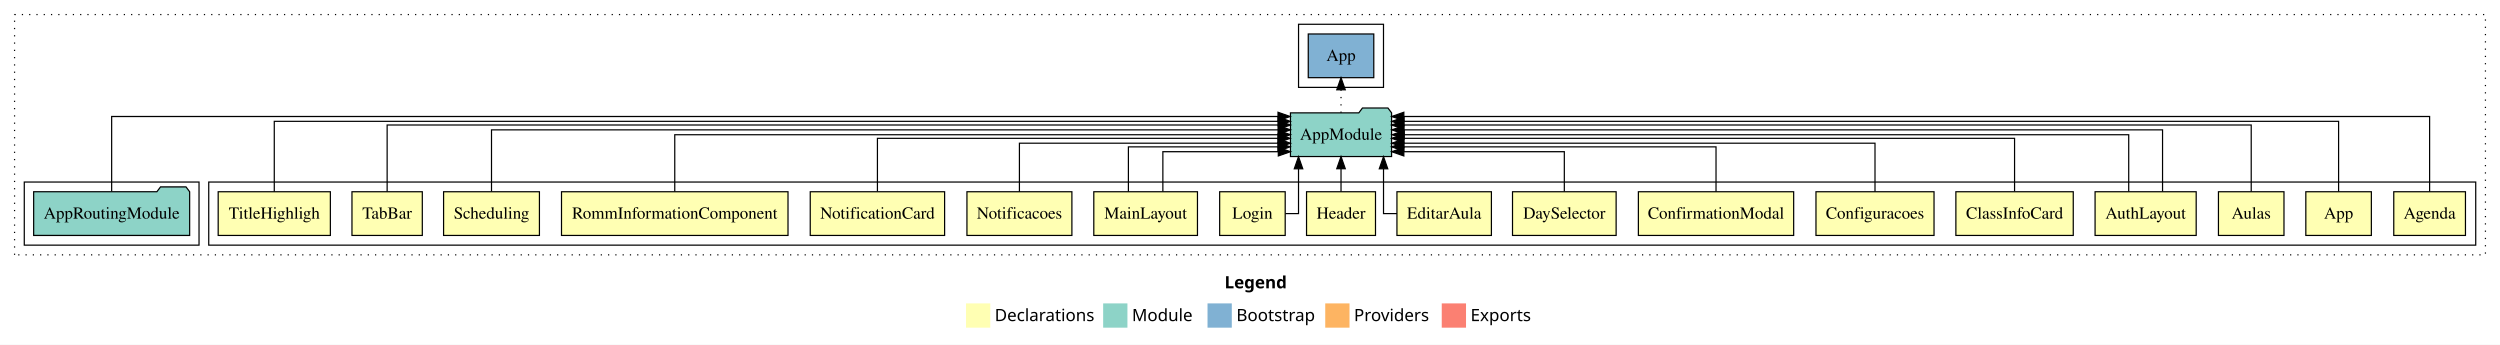
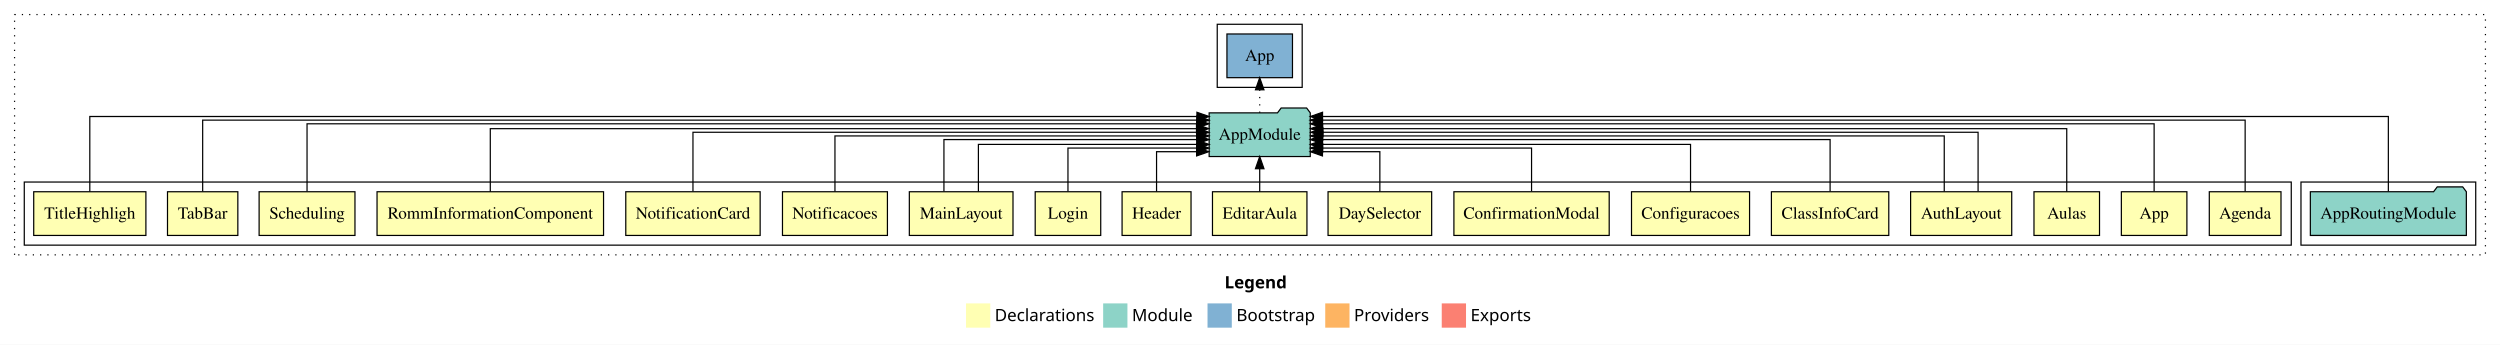
<svg xmlns="http://www.w3.org/2000/svg" width="2060pt" height="284pt" viewBox="0.00 0.00 2060.00 284.00">
  <g id="graph0" class="graph" transform="scale(1 1) rotate(0) translate(4 280)">
    <polygon fill="white" stroke="transparent" points="-4,4 -4,-280 2056,-280 2056,4 -4,4" />
    <text text-anchor="start" x="1005.01" y="-42.4" font-family="Times-12" font-weight="bold" font-size="14.00">Legend</text>
    <polygon fill="#ffffb3" stroke="transparent" points="792,-10 792,-30 812,-30 812,-10 792,-10" />
    <text text-anchor="start" x="815.63" y="-15.4" font-family="Times-12" font-size="14.00">  Declarations</text>
    <polygon fill="#8dd3c7" stroke="transparent" points="905,-10 905,-30 925,-30 925,-10 905,-10" />
    <text text-anchor="start" x="928.73" y="-15.4" font-family="Times-12" font-size="14.00">  Module</text>
    <polygon fill="#80b1d3" stroke="transparent" points="991,-10 991,-30 1011,-30 1011,-10 991,-10" />
    <text text-anchor="start" x="1014.78" y="-15.4" font-family="Times-12" font-size="14.00">  Bootstrap</text>
    <polygon fill="#fdb462" stroke="transparent" points="1088,-10 1088,-30 1108,-30 1108,-10 1088,-10" />
    <text text-anchor="start" x="1111.67" y="-15.4" font-family="Times-12" font-size="14.00">  Providers</text>
    <polygon fill="#fb8072" stroke="transparent" points="1184,-10 1184,-30 1204,-30 1204,-10 1184,-10" />
    <text text-anchor="start" x="1207.73" y="-15.4" font-family="Times-12" font-size="14.00">  Exports</text>
    <g id="clust1" class="cluster">
      <polygon fill="none" stroke="black" stroke-dasharray="1,5" points="8,-70 8,-268 2044,-268 2044,-70 8,-70" />
    </g>
+     <g id="clust21" class="cluster">
+       <polygon fill="none" stroke="black" points="1892,-78 1892,-130 2036,-130 2036,-78 1892,-78" />
+     </g>
+     <g id="clust23" class="cluster">
+       <polygon fill="none" stroke="black" points="999,-208 999,-260 1069,-260 1069,-208 999,-208" />
+     </g>
    <g id="clust2" class="cluster">
-       <polygon fill="none" stroke="black" points="168,-78 168,-130 2036,-130 2036,-78 168,-78" />
-     </g>
-     <g id="clust21" class="cluster">
-       <polygon fill="none" stroke="black" points="16,-78 16,-130 160,-130 160,-78 16,-78" />
-     </g>
-     <g id="clust23" class="cluster">
-       <polygon fill="none" stroke="black" points="1066,-208 1066,-260 1136,-260 1136,-208 1066,-208" />
+       <polygon fill="none" stroke="black" points="16,-78 16,-130 1884,-130 1884,-78 16,-78" />
    </g>
    <g id="node1" class="node">
-       <polygon fill="#ffffb3" stroke="black" points="2027.54,-122 1968.46,-122 1968.46,-86 2027.54,-86 2027.54,-122" />
-       <text text-anchor="middle" x="1998" y="-99.8" font-family="Times,serif" font-size="14.00">Agenda</text>
+       <polygon fill="#ffffb3" stroke="black" points="1875.54,-122 1816.46,-122 1816.46,-86 1875.54,-86 1875.54,-122" />
+       <text text-anchor="middle" x="1846" y="-99.8" font-family="Times,serif" font-size="14.00">Agenda</text>
    </g>
    <g id="node19" class="node">
-       <polygon fill="#8dd3c7" stroke="black" points="1142.66,-187 1139.66,-191 1118.66,-191 1115.66,-187 1059.34,-187 1059.34,-151 1142.66,-151 1142.66,-187" />
-       <text text-anchor="middle" x="1101" y="-164.8" font-family="Times,serif" font-size="14.00">AppModule</text>
+       <polygon fill="#8dd3c7" stroke="black" points="1075.66,-187 1072.66,-191 1051.66,-191 1048.66,-187 992.34,-187 992.34,-151 1075.66,-151 1075.66,-187" />
+       <text text-anchor="middle" x="1034" y="-164.8" font-family="Times,serif" font-size="14.00">AppModule</text>
    </g>
    <g id="edge1" class="edge">
-       <path fill="none" stroke="black" d="M1998,-122.15C1998,-145.76 1998,-184 1998,-184 1998,-184 1152.76,-184 1152.76,-184" />
-       <polygon fill="black" stroke="black" points="1152.76,-180.5 1142.76,-184 1152.76,-187.5 1152.76,-180.5" />
+       <path fill="none" stroke="black" d="M1846,-122.25C1846,-145.02 1846,-181 1846,-181 1846,-181 1085.66,-181 1085.66,-181" />
+       <polygon fill="black" stroke="black" points="1085.66,-177.5 1075.66,-181 1085.66,-184.5 1085.66,-177.5" />
    </g>
    <g id="node2" class="node">
-       <polygon fill="#ffffb3" stroke="black" points="1950,-122 1896,-122 1896,-86 1950,-86 1950,-122" />
-       <text text-anchor="middle" x="1923" y="-99.8" font-family="Times,serif" font-size="14.00">App</text>
+       <polygon fill="#ffffb3" stroke="black" points="1798,-122 1744,-122 1744,-86 1798,-86 1798,-122" />
+       <text text-anchor="middle" x="1771" y="-99.8" font-family="Times,serif" font-size="14.00">App</text>
    </g>
    <g id="edge2" class="edge">
-       <path fill="none" stroke="black" d="M1923,-122.01C1923,-144.49 1923,-180 1923,-180 1923,-180 1152.89,-180 1152.89,-180" />
-       <polygon fill="black" stroke="black" points="1152.89,-176.5 1142.89,-180 1152.89,-183.5 1152.89,-176.5" />
+       <path fill="none" stroke="black" d="M1771,-122.29C1771,-144.21 1771,-178 1771,-178 1771,-178 1085.74,-178 1085.74,-178" />
+       <polygon fill="black" stroke="black" points="1085.74,-174.5 1075.74,-178 1085.74,-181.5 1085.74,-174.5" />
    </g>
    <g id="node3" class="node">
-       <polygon fill="#ffffb3" stroke="black" points="1878,-122 1824,-122 1824,-86 1878,-86 1878,-122" />
-       <text text-anchor="middle" x="1851" y="-99.8" font-family="Times,serif" font-size="14.00">Aulas</text>
+       <polygon fill="#ffffb3" stroke="black" points="1726,-122 1672,-122 1672,-86 1726,-86 1726,-122" />
+       <text text-anchor="middle" x="1699" y="-99.8" font-family="Times,serif" font-size="14.00">Aulas</text>
    </g>
    <g id="edge3" class="edge">
-       <path fill="none" stroke="black" d="M1851,-122.04C1851,-143.66 1851,-177 1851,-177 1851,-177 1152.66,-177 1152.66,-177" />
-       <polygon fill="black" stroke="black" points="1152.66,-173.5 1142.66,-177 1152.66,-180.5 1152.66,-173.5" />
+       <path fill="none" stroke="black" d="M1699,-122.03C1699,-142.77 1699,-174 1699,-174 1699,-174 1085.85,-174 1085.85,-174" />
+       <polygon fill="black" stroke="black" points="1085.85,-170.5 1075.85,-174 1085.85,-177.5 1085.85,-170.5" />
    </g>
    <g id="node4" class="node">
-       <polygon fill="#ffffb3" stroke="black" points="1805.66,-122 1722.34,-122 1722.34,-86 1805.66,-86 1805.66,-122" />
-       <text text-anchor="middle" x="1764" y="-99.8" font-family="Times,serif" font-size="14.00">AuthLayout</text>
+       <polygon fill="#ffffb3" stroke="black" points="1653.66,-122 1570.34,-122 1570.34,-86 1653.66,-86 1653.66,-122" />
+       <text text-anchor="middle" x="1612" y="-99.8" font-family="Times,serif" font-size="14.00">AuthLayout</text>
    </g>
    <g id="edge4" class="edge">
-       <path fill="none" stroke="black" d="M1750.06,-122.11C1750.06,-141.34 1750.06,-169 1750.06,-169 1750.06,-169 1153.09,-169 1153.09,-169" />
-       <polygon fill="black" stroke="black" points="1153.09,-165.5 1143.09,-169 1153.09,-172.5 1153.09,-165.5" />
+       <path fill="none" stroke="black" d="M1598.06,-122.17C1598.06,-141.09 1598.06,-168 1598.06,-168 1598.06,-168 1085.94,-168 1085.94,-168" />
+       <polygon fill="black" stroke="black" points="1085.94,-164.5 1075.94,-168 1085.94,-171.5 1085.94,-164.5" />
    </g>
    <g id="edge5" class="edge">
-       <path fill="none" stroke="black" d="M1777.94,-122.13C1777.94,-142.57 1777.94,-173 1777.94,-173 1777.94,-173 1152.83,-173 1152.83,-173" />
-       <polygon fill="black" stroke="black" points="1152.83,-169.5 1142.83,-173 1152.83,-176.5 1152.83,-169.5" />
+       <path fill="none" stroke="black" d="M1625.94,-122.31C1625.94,-142.15 1625.94,-171 1625.94,-171 1625.94,-171 1086.1,-171 1086.1,-171" />
+       <polygon fill="black" stroke="black" points="1086.1,-167.5 1076.1,-171 1086.1,-174.5 1086.1,-167.5" />
    </g>
    <g id="node5" class="node">
-       <polygon fill="#ffffb3" stroke="black" points="1704.36,-122 1607.64,-122 1607.64,-86 1704.36,-86 1704.36,-122" />
-       <text text-anchor="middle" x="1656" y="-99.8" font-family="Times,serif" font-size="14.00">ClassInfoCard</text>
+       <polygon fill="#ffffb3" stroke="black" points="1552.36,-122 1455.64,-122 1455.64,-86 1552.36,-86 1552.36,-122" />
+       <text text-anchor="middle" x="1504" y="-99.8" font-family="Times,serif" font-size="14.00">ClassInfoCard</text>
    </g>
    <g id="edge6" class="edge">
-       <path fill="none" stroke="black" d="M1656,-122.27C1656,-140.56 1656,-166 1656,-166 1656,-166 1152.72,-166 1152.72,-166" />
-       <polygon fill="black" stroke="black" points="1152.72,-162.5 1142.72,-166 1152.72,-169.5 1152.72,-162.5" />
+       <path fill="none" stroke="black" d="M1504,-122.3C1504,-140.27 1504,-165 1504,-165 1504,-165 1085.71,-165 1085.71,-165" />
+       <polygon fill="black" stroke="black" points="1085.71,-161.5 1075.71,-165 1085.71,-168.5 1085.71,-161.5" />
    </g>
    <g id="node6" class="node">
-       <polygon fill="#ffffb3" stroke="black" points="1589.64,-122 1492.36,-122 1492.36,-86 1589.64,-86 1589.64,-122" />
-       <text text-anchor="middle" x="1541" y="-99.8" font-family="Times,serif" font-size="14.00">Configuracoes</text>
+       <polygon fill="#ffffb3" stroke="black" points="1437.64,-122 1340.36,-122 1340.36,-86 1437.64,-86 1437.64,-122" />
+       <text text-anchor="middle" x="1389" y="-99.8" font-family="Times,serif" font-size="14.00">Configuracoes</text>
    </g>
    <g id="edge7" class="edge">
-       <path fill="none" stroke="black" d="M1541,-122.03C1541,-139.06 1541,-162 1541,-162 1541,-162 1152.79,-162 1152.79,-162" />
-       <polygon fill="black" stroke="black" points="1152.79,-158.5 1142.79,-162 1152.79,-165.5 1152.79,-158.5" />
+       <path fill="none" stroke="black" d="M1389,-122.04C1389,-138.73 1389,-161 1389,-161 1389,-161 1085.77,-161 1085.77,-161" />
+       <polygon fill="black" stroke="black" points="1085.77,-157.5 1075.77,-161 1085.77,-164.5 1085.77,-157.5" />
    </g>
    <g id="node7" class="node">
-       <polygon fill="#ffffb3" stroke="black" points="1473.98,-122 1346.02,-122 1346.02,-86 1473.98,-86 1473.98,-122" />
-       <text text-anchor="middle" x="1410" y="-99.8" font-family="Times,serif" font-size="14.00">ConfirmationModal</text>
+       <polygon fill="#ffffb3" stroke="black" points="1321.98,-122 1194.02,-122 1194.02,-86 1321.98,-86 1321.98,-122" />
+       <text text-anchor="middle" x="1258" y="-99.8" font-family="Times,serif" font-size="14.00">ConfirmationModal</text>
    </g>
    <g id="edge8" class="edge">
-       <path fill="none" stroke="black" d="M1410,-122.01C1410,-138.05 1410,-159 1410,-159 1410,-159 1152.67,-159 1152.67,-159" />
-       <polygon fill="black" stroke="black" points="1152.67,-155.5 1142.67,-159 1152.67,-162.5 1152.67,-155.5" />
+       <path fill="none" stroke="black" d="M1258,-122.28C1258,-137.95 1258,-158 1258,-158 1258,-158 1085.87,-158 1085.87,-158" />
+       <polygon fill="black" stroke="black" points="1085.87,-154.5 1075.87,-158 1085.87,-161.5 1085.87,-154.5" />
    </g>
    <g id="node8" class="node">
-       <polygon fill="#ffffb3" stroke="black" points="1327.69,-122 1242.31,-122 1242.31,-86 1327.69,-86 1327.69,-122" />
-       <text text-anchor="middle" x="1285" y="-99.8" font-family="Times,serif" font-size="14.00">DaySelector</text>
+       <polygon fill="#ffffb3" stroke="black" points="1175.69,-122 1090.31,-122 1090.31,-86 1175.69,-86 1175.69,-122" />
+       <text text-anchor="middle" x="1133" y="-99.8" font-family="Times,serif" font-size="14.00">DaySelector</text>
    </g>
    <g id="edge9" class="edge">
-       <path fill="none" stroke="black" d="M1285,-122.12C1285,-136.78 1285,-155 1285,-155 1285,-155 1152.75,-155 1152.75,-155" />
-       <polygon fill="black" stroke="black" points="1152.75,-151.5 1142.75,-155 1152.75,-158.5 1152.75,-151.5" />
+       <path fill="none" stroke="black" d="M1133,-122.12C1133,-136.78 1133,-155 1133,-155 1133,-155 1085.7,-155 1085.7,-155" />
+       <polygon fill="black" stroke="black" points="1085.7,-151.5 1075.7,-155 1085.7,-158.5 1085.7,-151.5" />
    </g>
    <g id="node9" class="node">
-       <polygon fill="#ffffb3" stroke="black" points="1224.92,-122 1147.08,-122 1147.08,-86 1224.92,-86 1224.92,-122" />
-       <text text-anchor="middle" x="1186" y="-99.8" font-family="Times,serif" font-size="14.00">EditarAula</text>
+       <polygon fill="#ffffb3" stroke="black" points="1072.92,-122 995.08,-122 995.08,-86 1072.92,-86 1072.92,-122" />
+       <text text-anchor="middle" x="1034" y="-99.8" font-family="Times,serif" font-size="14.00">EditarAula</text>
    </g>
    <g id="edge10" class="edge">
-       <path fill="none" stroke="black" d="M1147.11,-104C1140.66,-104 1136.02,-104 1136.02,-104 1136.02,-104 1136.02,-140.89 1136.02,-140.89" />
-       <polygon fill="black" stroke="black" points="1132.52,-140.89 1136.02,-150.89 1139.52,-140.89 1132.52,-140.89" />
+       <path fill="none" stroke="black" d="M1034,-122.11C1034,-122.11 1034,-140.99 1034,-140.99" />
+       <polygon fill="black" stroke="black" points="1030.5,-140.99 1034,-150.99 1037.5,-140.99 1030.5,-140.99" />
    </g>
    <g id="node10" class="node">
-       <polygon fill="#ffffb3" stroke="black" points="1129.41,-122 1072.59,-122 1072.59,-86 1129.41,-86 1129.41,-122" />
-       <text text-anchor="middle" x="1101" y="-99.8" font-family="Times,serif" font-size="14.00">Header</text>
+       <polygon fill="#ffffb3" stroke="black" points="977.41,-122 920.59,-122 920.59,-86 977.41,-86 977.41,-122" />
+       <text text-anchor="middle" x="949" y="-99.8" font-family="Times,serif" font-size="14.00">Header</text>
    </g>
    <g id="edge11" class="edge">
-       <path fill="none" stroke="black" d="M1101,-122.11C1101,-122.11 1101,-140.99 1101,-140.99" />
-       <polygon fill="black" stroke="black" points="1097.5,-140.99 1101,-150.99 1104.5,-140.99 1097.5,-140.99" />
+       <path fill="none" stroke="black" d="M949,-122.12C949,-136.78 949,-155 949,-155 949,-155 982,-155 982,-155" />
+       <polygon fill="black" stroke="black" points="982,-158.5 992,-155 982,-151.5 982,-158.5" />
    </g>
    <g id="node11" class="node">
-       <polygon fill="#ffffb3" stroke="black" points="1055,-122 1001,-122 1001,-86 1055,-86 1055,-122" />
-       <text text-anchor="middle" x="1028" y="-99.8" font-family="Times,serif" font-size="14.00">Login</text>
+       <polygon fill="#ffffb3" stroke="black" points="903,-122 849,-122 849,-86 903,-86 903,-122" />
+       <text text-anchor="middle" x="876" y="-99.8" font-family="Times,serif" font-size="14.00">Login</text>
    </g>
    <g id="edge12" class="edge">
-       <path fill="none" stroke="black" d="M1055.2,-104C1061.29,-104 1065.98,-104 1065.98,-104 1065.98,-104 1065.98,-140.89 1065.98,-140.89" />
-       <polygon fill="black" stroke="black" points="1062.48,-140.89 1065.98,-150.89 1069.48,-140.89 1062.48,-140.89" />
+       <path fill="none" stroke="black" d="M876,-122.28C876,-137.95 876,-158 876,-158 876,-158 982.07,-158 982.07,-158" />
+       <polygon fill="black" stroke="black" points="982.07,-161.5 992.07,-158 982.07,-154.5 982.07,-161.5" />
    </g>
    <g id="node12" class="node">
-       <polygon fill="#ffffb3" stroke="black" points="982.71,-122 897.29,-122 897.29,-86 982.71,-86 982.71,-122" />
-       <text text-anchor="middle" x="940" y="-99.8" font-family="Times,serif" font-size="14.00">MainLayout</text>
+       <polygon fill="#ffffb3" stroke="black" points="830.71,-122 745.29,-122 745.29,-86 830.71,-86 830.71,-122" />
+       <text text-anchor="middle" x="788" y="-99.8" font-family="Times,serif" font-size="14.00">MainLayout</text>
    </g>
    <g id="edge13" class="edge">
-       <path fill="none" stroke="black" d="M954.2,-122.12C954.2,-136.78 954.2,-155 954.2,-155 954.2,-155 1049.33,-155 1049.33,-155" />
-       <polygon fill="black" stroke="black" points="1049.33,-158.5 1059.33,-155 1049.33,-151.5 1049.33,-158.5" />
+       <path fill="none" stroke="black" d="M773.8,-122.3C773.8,-140.27 773.8,-165 773.8,-165 773.8,-165 982.19,-165 982.19,-165" />
+       <polygon fill="black" stroke="black" points="982.19,-168.5 992.19,-165 982.19,-161.5 982.19,-168.5" />
    </g>
    <g id="edge14" class="edge">
-       <path fill="none" stroke="black" d="M925.8,-122.01C925.8,-138.05 925.8,-159 925.8,-159 925.8,-159 1049.03,-159 1049.03,-159" />
-       <polygon fill="black" stroke="black" points="1049.03,-162.5 1059.03,-159 1049.03,-155.5 1049.03,-162.5" />
+       <path fill="none" stroke="black" d="M802.2,-122.04C802.2,-138.73 802.2,-161 802.2,-161 802.2,-161 982.29,-161 982.29,-161" />
+       <polygon fill="black" stroke="black" points="982.29,-164.5 992.29,-161 982.29,-157.5 982.29,-164.5" />
    </g>
    <g id="node13" class="node">
-       <polygon fill="#ffffb3" stroke="black" points="879.24,-122 792.76,-122 792.76,-86 879.24,-86 879.24,-122" />
-       <text text-anchor="middle" x="836" y="-99.8" font-family="Times,serif" font-size="14.00">Notificacoes</text>
+       <polygon fill="#ffffb3" stroke="black" points="727.24,-122 640.76,-122 640.76,-86 727.24,-86 727.24,-122" />
+       <text text-anchor="middle" x="684" y="-99.8" font-family="Times,serif" font-size="14.00">Notificacoes</text>
    </g>
    <g id="edge15" class="edge">
-       <path fill="none" stroke="black" d="M836,-122.03C836,-139.06 836,-162 836,-162 836,-162 1049.3,-162 1049.3,-162" />
-       <polygon fill="black" stroke="black" points="1049.3,-165.5 1059.3,-162 1049.3,-158.5 1049.3,-165.5" />
+       <path fill="none" stroke="black" d="M684,-122.17C684,-141.09 684,-168 684,-168 684,-168 982.13,-168 982.13,-168" />
+       <polygon fill="black" stroke="black" points="982.13,-171.5 992.13,-168 982.13,-164.5 982.13,-171.5" />
    </g>
    <g id="node14" class="node">
-       <polygon fill="#ffffb3" stroke="black" points="774.36,-122 663.64,-122 663.64,-86 774.36,-86 774.36,-122" />
-       <text text-anchor="middle" x="719" y="-99.8" font-family="Times,serif" font-size="14.00">NotificationCard</text>
+       <polygon fill="#ffffb3" stroke="black" points="622.36,-122 511.64,-122 511.64,-86 622.36,-86 622.36,-122" />
+       <text text-anchor="middle" x="567" y="-99.8" font-family="Times,serif" font-size="14.00">NotificationCard</text>
    </g>
    <g id="edge16" class="edge">
-       <path fill="none" stroke="black" d="M719,-122.27C719,-140.56 719,-166 719,-166 719,-166 1049.03,-166 1049.03,-166" />
-       <polygon fill="black" stroke="black" points="1049.03,-169.5 1059.03,-166 1049.03,-162.5 1049.03,-169.5" />
+       <path fill="none" stroke="black" d="M567,-122.31C567,-142.15 567,-171 567,-171 567,-171 982.15,-171 982.15,-171" />
+       <polygon fill="black" stroke="black" points="982.15,-174.5 992.15,-171 982.15,-167.5 982.15,-174.5" />
    </g>
    <g id="node15" class="node">
-       <polygon fill="#ffffb3" stroke="black" points="645.32,-122 458.68,-122 458.68,-86 645.32,-86 645.32,-122" />
-       <text text-anchor="middle" x="552" y="-99.8" font-family="Times,serif" font-size="14.00">RommInformationComponent</text>
+       <polygon fill="#ffffb3" stroke="black" points="493.32,-122 306.68,-122 306.68,-86 493.32,-86 493.32,-122" />
+       <text text-anchor="middle" x="400" y="-99.8" font-family="Times,serif" font-size="14.00">RommInformationComponent</text>
    </g>
    <g id="edge17" class="edge">
-       <path fill="none" stroke="black" d="M552,-122.11C552,-141.34 552,-169 552,-169 552,-169 1049.29,-169 1049.29,-169" />
-       <polygon fill="black" stroke="black" points="1049.29,-172.5 1059.29,-169 1049.29,-165.5 1049.29,-172.5" />
+       <path fill="none" stroke="black" d="M400,-122.03C400,-142.77 400,-174 400,-174 400,-174 981.91,-174 981.91,-174" />
+       <polygon fill="black" stroke="black" points="981.91,-177.5 991.91,-174 981.91,-170.5 981.91,-177.5" />
    </g>
    <g id="node16" class="node">
-       <polygon fill="#ffffb3" stroke="black" points="440.49,-122 361.51,-122 361.51,-86 440.49,-86 440.49,-122" />
-       <text text-anchor="middle" x="401" y="-99.8" font-family="Times,serif" font-size="14.00">Scheduling</text>
+       <polygon fill="#ffffb3" stroke="black" points="288.49,-122 209.51,-122 209.51,-86 288.49,-86 288.49,-122" />
+       <text text-anchor="middle" x="249" y="-99.8" font-family="Times,serif" font-size="14.00">Scheduling</text>
    </g>
    <g id="edge18" class="edge">
-       <path fill="none" stroke="black" d="M401,-122.13C401,-142.57 401,-173 401,-173 401,-173 1049.31,-173 1049.31,-173" />
-       <polygon fill="black" stroke="black" points="1049.31,-176.5 1059.31,-173 1049.31,-169.5 1049.31,-176.5" />
+       <path fill="none" stroke="black" d="M249,-122.29C249,-144.21 249,-178 249,-178 249,-178 982.07,-178 982.07,-178" />
+       <polygon fill="black" stroke="black" points="982.07,-181.5 992.07,-178 982.07,-174.5 982.07,-181.5" />
    </g>
    <g id="node17" class="node">
-       <polygon fill="#ffffb3" stroke="black" points="343.98,-122 286.02,-122 286.02,-86 343.98,-86 343.98,-122" />
-       <text text-anchor="middle" x="315" y="-99.8" font-family="Times,serif" font-size="14.00">TabBar</text>
+       <polygon fill="#ffffb3" stroke="black" points="191.98,-122 134.02,-122 134.02,-86 191.98,-86 191.98,-122" />
+       <text text-anchor="middle" x="163" y="-99.8" font-family="Times,serif" font-size="14.00">TabBar</text>
    </g>
    <g id="edge19" class="edge">
-       <path fill="none" stroke="black" d="M315,-122.04C315,-143.66 315,-177 315,-177 315,-177 1049.3,-177 1049.3,-177" />
-       <polygon fill="black" stroke="black" points="1049.3,-180.5 1059.3,-177 1049.3,-173.5 1049.3,-180.5" />
+       <path fill="none" stroke="black" d="M163,-122.25C163,-145.02 163,-181 163,-181 163,-181 982.28,-181 982.28,-181" />
+       <polygon fill="black" stroke="black" points="982.28,-184.5 992.28,-181 982.28,-177.5 982.28,-184.5" />
    </g>
    <g id="node18" class="node">
-       <polygon fill="#ffffb3" stroke="black" points="268.22,-122 175.78,-122 175.78,-86 268.22,-86 268.22,-122" />
-       <text text-anchor="middle" x="222" y="-99.8" font-family="Times,serif" font-size="14.00">TitleHighligh</text>
+       <polygon fill="#ffffb3" stroke="black" points="116.22,-122 23.78,-122 23.78,-86 116.22,-86 116.22,-122" />
+       <text text-anchor="middle" x="70" y="-99.8" font-family="Times,serif" font-size="14.00">TitleHighligh</text>
    </g>
    <g id="edge20" class="edge">
-       <path fill="none" stroke="black" d="M222,-122.01C222,-144.49 222,-180 222,-180 222,-180 1049.2,-180 1049.2,-180" />
-       <polygon fill="black" stroke="black" points="1049.2,-183.5 1059.2,-180 1049.2,-176.5 1049.2,-183.5" />
+       <path fill="none" stroke="black" d="M70,-122.15C70,-145.76 70,-184 70,-184 70,-184 982.27,-184 982.27,-184" />
+       <polygon fill="black" stroke="black" points="982.27,-187.5 992.27,-184 982.27,-180.5 982.27,-187.5" />
    </g>
    <g id="node21" class="node">
-       <polygon fill="#80b1d3" stroke="black" points="1128,-252 1074,-252 1074,-216 1128,-216 1128,-252" />
-       <text text-anchor="middle" x="1101" y="-229.8" font-family="Times,serif" font-size="14.00">App </text>
+       <polygon fill="#80b1d3" stroke="black" points="1061,-252 1007,-252 1007,-216 1061,-216 1061,-252" />
+       <text text-anchor="middle" x="1034" y="-229.8" font-family="Times,serif" font-size="14.00">App </text>
    </g>
    <g id="edge22" class="edge">
-       <path fill="none" stroke="black" stroke-dasharray="1,5" d="M1101,-187.11C1101,-187.11 1101,-205.99 1101,-205.99" />
-       <polygon fill="black" stroke="black" points="1097.5,-205.99 1101,-215.99 1104.5,-205.99 1097.5,-205.99" />
+       <path fill="none" stroke="black" stroke-dasharray="1,5" d="M1034,-187.11C1034,-187.11 1034,-205.99 1034,-205.99" />
+       <polygon fill="black" stroke="black" points="1030.5,-205.99 1034,-215.99 1037.5,-205.99 1030.5,-205.99" />
    </g>
    <g id="node20" class="node">
-       <polygon fill="#8dd3c7" stroke="black" points="152.27,-122 149.27,-126 128.27,-126 125.27,-122 23.73,-122 23.73,-86 152.27,-86 152.27,-122" />
-       <text text-anchor="middle" x="88" y="-99.8" font-family="Times,serif" font-size="14.00">AppRoutingModule</text>
+       <polygon fill="#8dd3c7" stroke="black" points="2028.27,-122 2025.27,-126 2004.27,-126 2001.27,-122 1899.73,-122 1899.73,-86 2028.27,-86 2028.27,-122" />
+       <text text-anchor="middle" x="1964" y="-99.8" font-family="Times,serif" font-size="14.00">AppRoutingModule</text>
    </g>
    <g id="edge21" class="edge">
-       <path fill="none" stroke="black" d="M88,-122.15C88,-145.76 88,-184 88,-184 88,-184 1049.08,-184 1049.08,-184" />
-       <polygon fill="black" stroke="black" points="1049.08,-187.5 1059.08,-184 1049.08,-180.5 1049.08,-187.5" />
+       <path fill="none" stroke="black" d="M1964,-122.15C1964,-145.76 1964,-184 1964,-184 1964,-184 1085.77,-184 1085.77,-184" />
+       <polygon fill="black" stroke="black" points="1085.77,-180.5 1075.77,-184 1085.77,-187.5 1085.77,-180.5" />
    </g>
  </g>
</svg>
